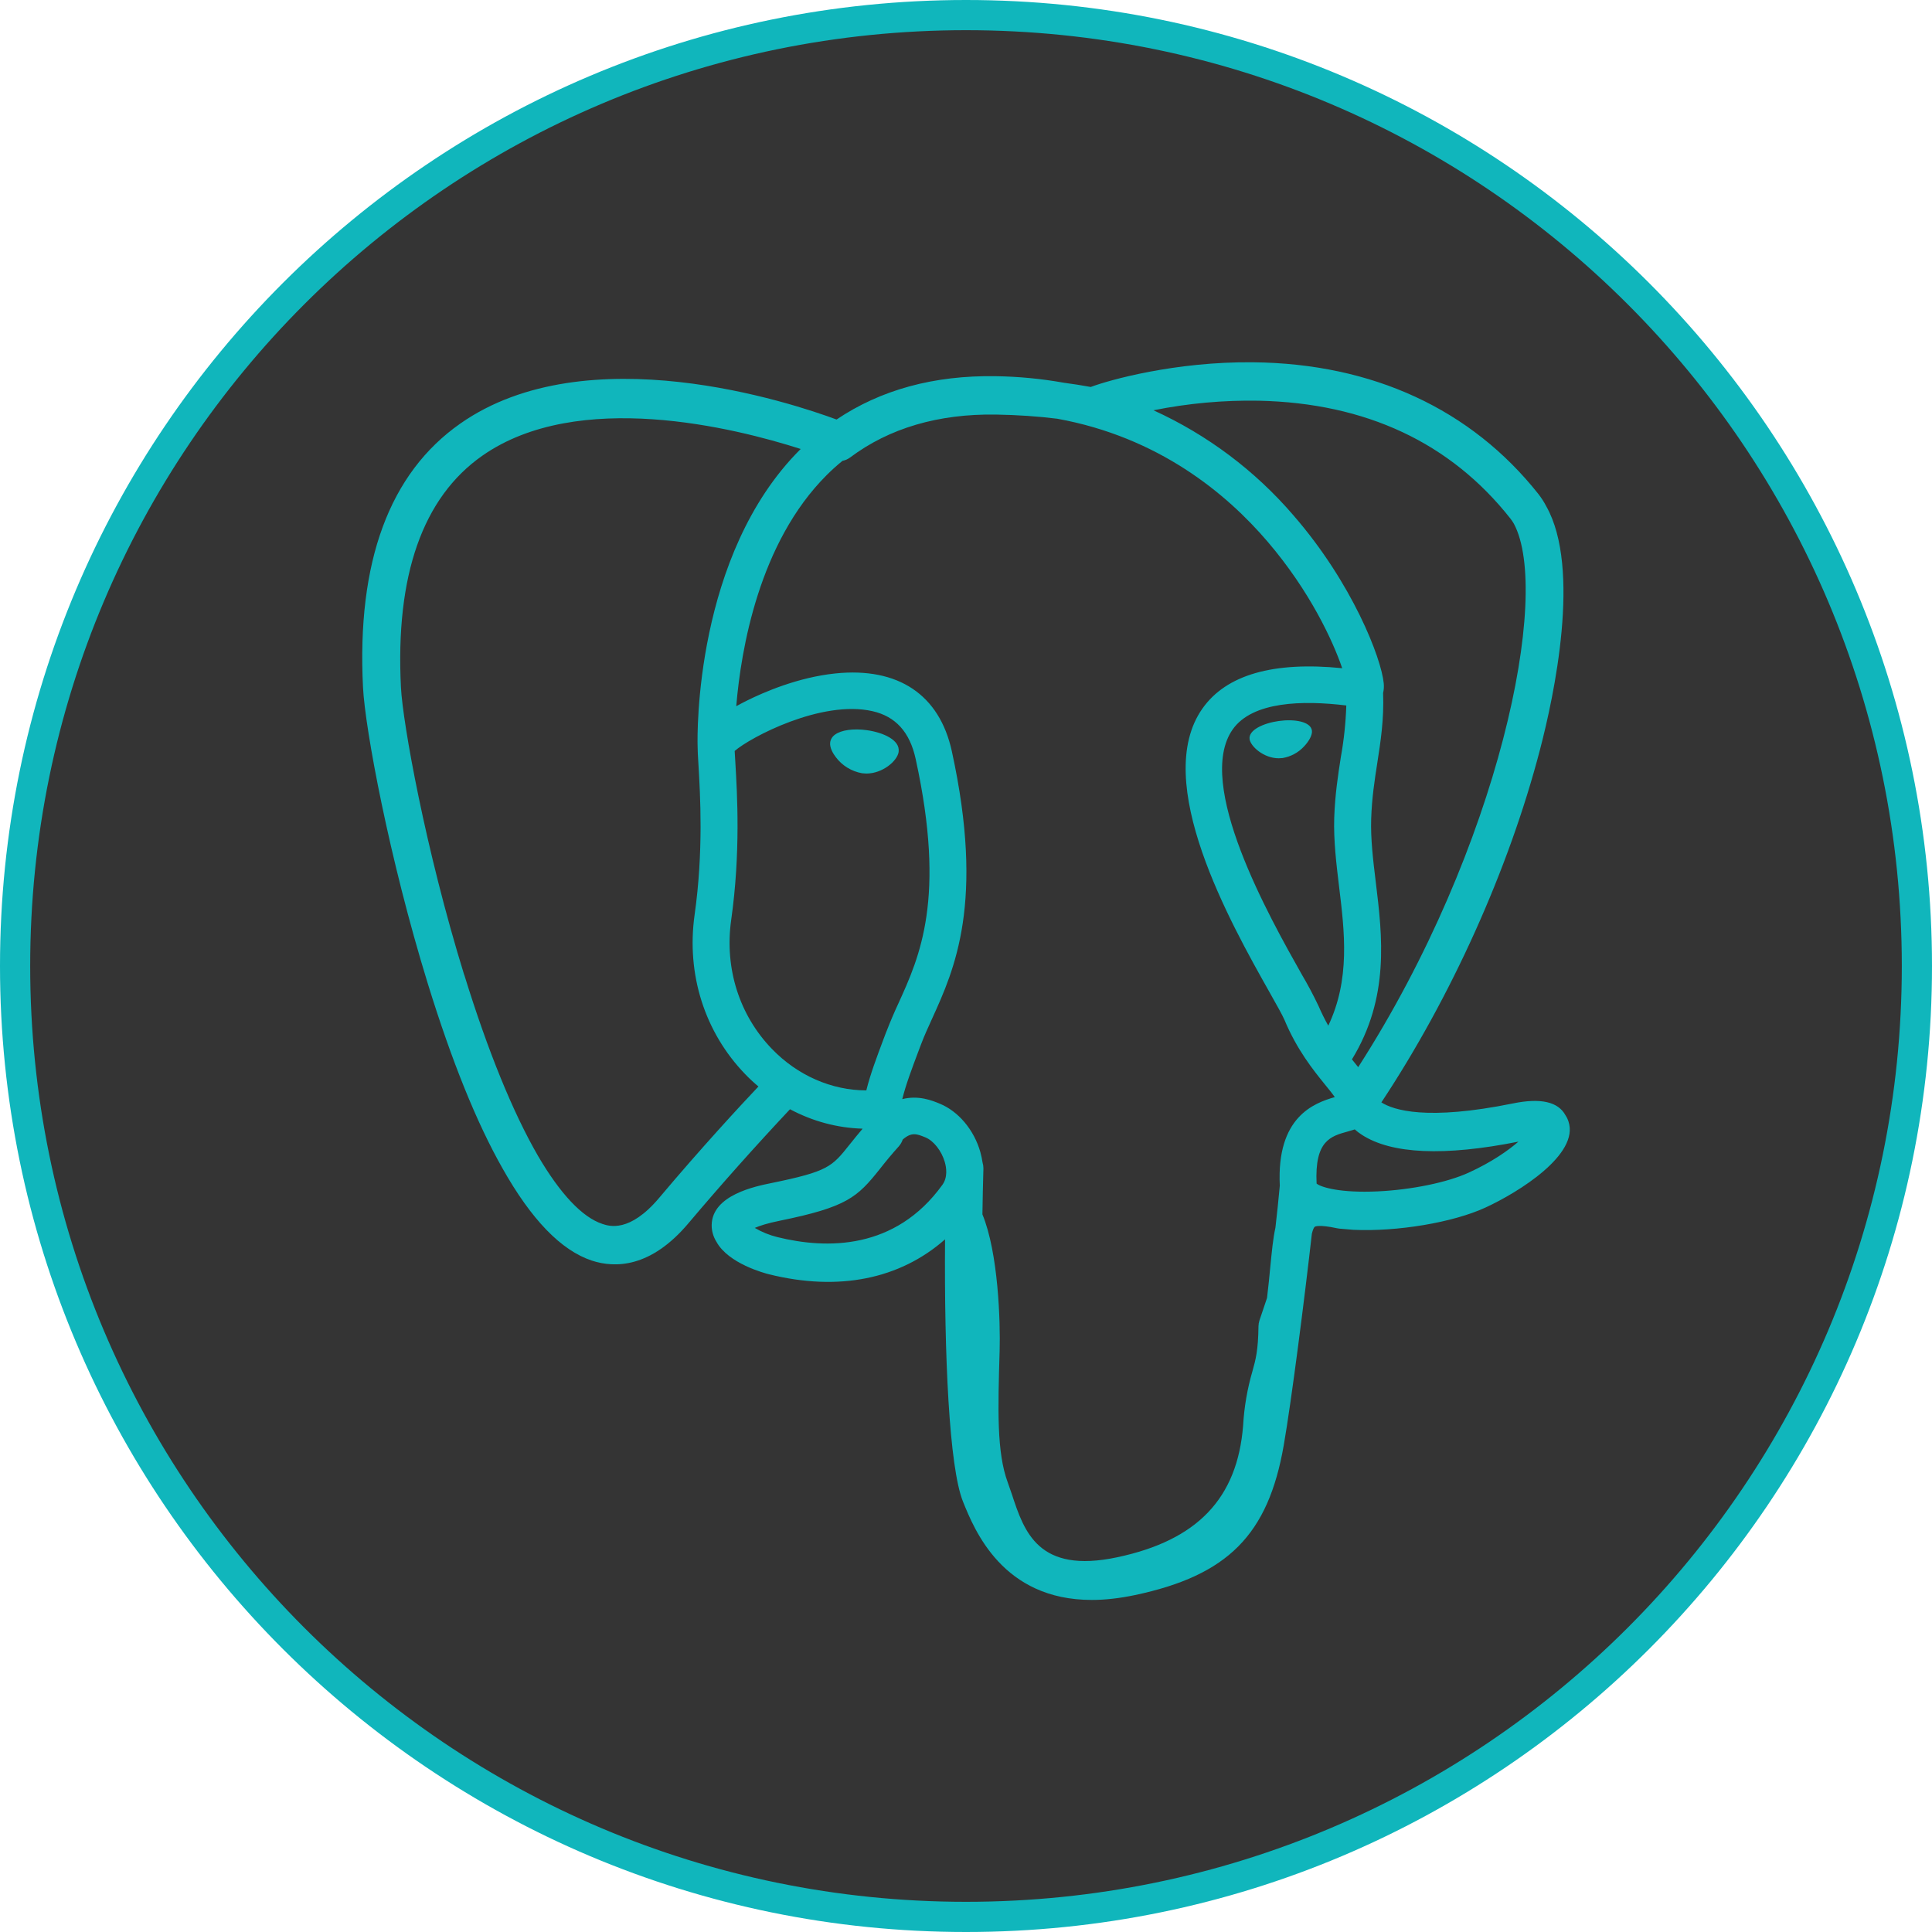
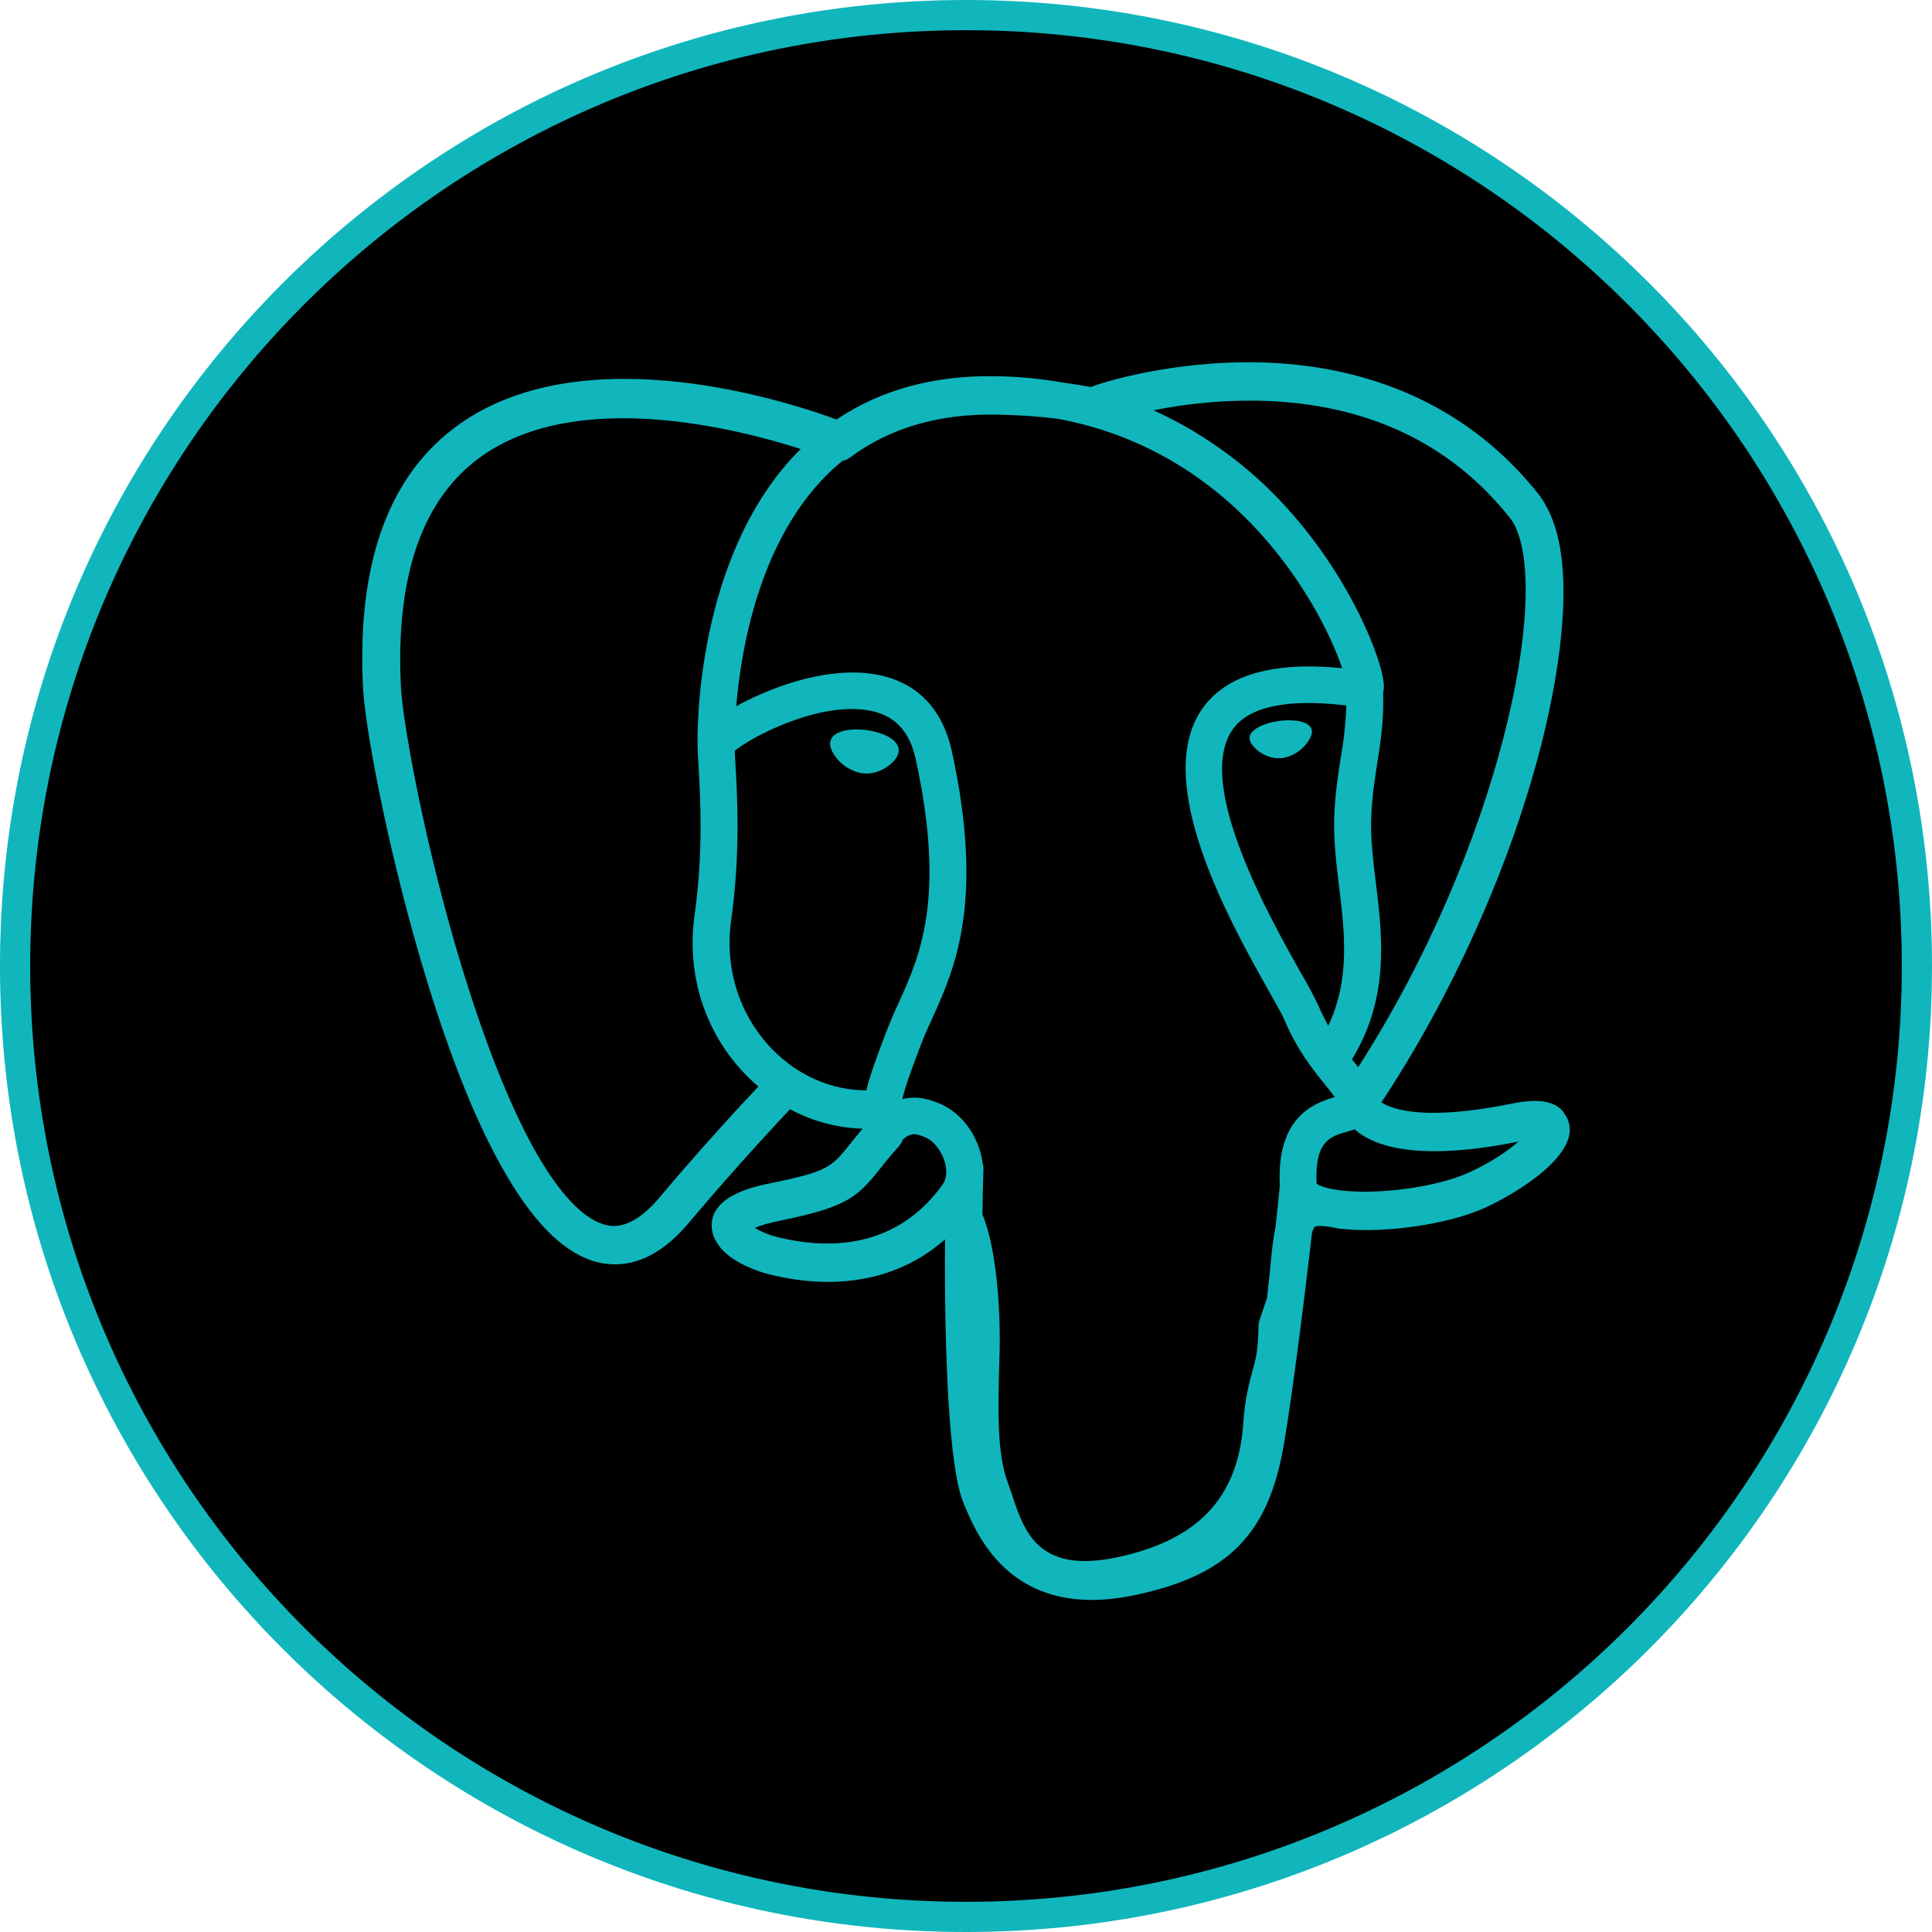
- <svg xmlns="http://www.w3.org/2000/svg" width="64" height="64" viewBox="0 0 64 64" fill="none">
-   <circle cx="32" cy="32" r="31.5" fill="#343434" stroke="#10B6BC" />
+ <svg xmlns="http://www.w3.org/2000/svg" width="64" height="64" viewBox="0 0 64 64">
+   <circle cx="32" cy="32" r="31.5" stroke="#10B6BC" />
  <path d="M51.958 37.151C51.935 37.079 51.902 37.01 51.86 36.947C51.618 36.497 51.038 36.365 50.121 36.552C47.266 37.133 46.161 36.774 45.76 36.518C48.077 33.019 49.981 28.792 51.01 24.849C51.48 23.056 52.388 18.831 51.221 16.769C51.147 16.627 51.06 16.492 50.962 16.366C48.735 13.554 45.467 12.042 41.513 12.001C38.932 11.973 36.731 12.592 36.133 12.819C35.838 12.765 35.541 12.718 35.243 12.679C34.495 12.545 33.737 12.473 32.978 12.462C30.937 12.43 29.174 12.913 27.712 13.897C26.234 13.349 19.447 11.087 15.247 14.032C12.897 15.677 11.816 18.616 12.025 22.769C12.096 24.166 12.901 28.464 14.171 32.582C14.966 35.156 15.79 37.195 16.645 38.701C17.601 40.401 18.587 41.421 19.605 41.759C20.378 42.012 21.561 42.003 22.812 40.514C23.898 39.228 25.018 37.972 26.17 36.745C26.921 37.146 27.734 37.363 28.57 37.389V37.396C28.425 37.567 28.282 37.741 28.143 37.917C27.558 38.651 27.436 38.805 25.554 39.19C25.019 39.299 23.596 39.588 23.575 40.575C23.572 40.772 23.627 40.966 23.732 41.134C24.124 41.856 25.324 42.176 25.485 42.215C27.79 42.784 29.809 42.372 31.306 41.055C31.277 44.866 31.439 48.603 31.902 49.747C32.283 50.692 33.218 53 36.166 53C36.598 53.001 37.075 52.948 37.597 52.839C40.674 52.187 42.01 50.841 42.526 47.875C42.785 46.389 43.221 42.963 43.457 40.869C43.486 40.749 43.519 40.664 43.556 40.636C43.556 40.636 43.676 40.554 44.293 40.688L44.369 40.7L44.807 40.737L44.833 40.739C46.295 40.806 48.132 40.496 49.203 40.004C50.315 39.492 52.322 38.24 51.958 37.151ZM15.375 32.288C14.09 28.128 13.341 23.942 13.282 22.77C13.094 19.06 14.002 16.479 15.979 15.095C19.15 12.876 24.335 14.172 26.524 14.873L26.507 14.89C23.014 18.378 23.097 24.344 23.109 24.709C23.109 24.849 23.119 25.049 23.137 25.324C23.195 26.326 23.309 28.195 23.009 30.309C22.733 32.274 23.344 34.198 24.689 35.587C24.827 35.73 24.972 35.865 25.124 35.992C24.525 36.625 23.225 38.03 21.838 39.678C20.858 40.843 20.181 40.619 19.96 40.546C19.283 40.324 18.556 39.543 17.821 38.288C16.992 36.854 16.159 34.816 15.378 32.288M25.749 40.98C25.487 40.915 25.235 40.813 25.003 40.676C25.157 40.609 25.412 40.522 25.837 40.437C28.054 39.984 28.396 39.666 29.143 38.728C29.345 38.469 29.556 38.216 29.777 37.971C29.833 37.906 29.876 37.831 29.904 37.749C30.198 37.491 30.374 37.562 30.657 37.678C30.927 37.789 31.189 38.122 31.296 38.489C31.348 38.663 31.403 38.993 31.218 39.249C29.658 41.412 27.382 41.385 25.749 40.98ZM29.364 34.167L29.274 34.406C29.045 35.016 28.831 35.583 28.698 36.121C27.546 36.118 26.424 35.629 25.573 34.749C24.489 33.63 23.997 32.074 24.221 30.479C24.537 28.244 24.421 26.298 24.359 25.253L24.337 24.877C24.848 24.429 27.213 23.175 28.9 23.558C29.67 23.732 30.139 24.252 30.333 25.143C31.343 29.763 30.467 31.686 29.763 33.234C29.62 33.541 29.488 33.852 29.366 34.167M42.079 41.978C42.052 42.281 42.016 42.62 41.972 42.996L41.72 43.744C41.701 43.804 41.691 43.866 41.689 43.929C41.679 44.74 41.596 45.037 41.491 45.415C41.319 46.003 41.215 46.609 41.18 47.221C40.99 49.636 39.664 51.025 37.007 51.587C34.392 52.142 33.927 50.74 33.52 49.501C33.477 49.371 33.432 49.242 33.385 49.113C33.014 48.112 33.057 46.701 33.114 44.749C33.142 43.79 33.071 41.501 32.544 40.228C32.551 39.727 32.562 39.219 32.577 38.704C32.577 38.639 32.568 38.574 32.549 38.511C32.531 38.392 32.505 38.273 32.473 38.156C32.263 37.425 31.748 36.813 31.127 36.559C30.882 36.458 30.431 36.273 29.889 36.41C30.005 35.938 30.205 35.407 30.422 34.83L30.514 34.587C30.617 34.314 30.745 34.032 30.882 33.733C31.617 32.114 32.625 29.896 31.531 24.887C31.122 23.011 29.753 22.096 27.677 22.308C26.434 22.436 25.295 22.933 24.727 23.216C24.613 23.273 24.5 23.333 24.389 23.394C24.547 21.505 25.146 17.972 27.386 15.737C27.552 15.571 27.726 15.414 27.909 15.266C28 15.248 28.085 15.211 28.159 15.156C29.457 14.182 31.085 13.704 32.996 13.733C33.706 13.745 34.381 13.791 35.023 13.871C38.373 14.478 40.624 16.343 41.991 17.943C43.397 19.586 44.158 21.241 44.462 22.135C42.178 21.906 40.624 22.352 39.835 23.467C38.122 25.89 40.774 30.595 42.048 32.857C42.281 33.27 42.483 33.629 42.547 33.779C42.962 34.775 43.498 35.44 43.89 35.925C44.011 36.074 44.129 36.217 44.217 36.343C43.526 36.542 42.283 36.998 42.395 39.277C42.352 39.741 42.304 40.206 42.25 40.669C42.171 41.024 42.131 41.455 42.079 41.978ZM43.614 39.208C43.545 37.787 44.08 37.638 44.645 37.483L44.878 37.413C44.95 37.478 45.027 37.537 45.109 37.589C46.093 38.231 47.842 38.308 50.301 37.818C49.952 38.12 49.405 38.501 48.655 38.844C47.948 39.169 46.763 39.413 45.639 39.466C44.396 39.524 43.764 39.33 43.614 39.208ZM44.598 23.37C44.579 23.944 44.519 24.515 44.417 25.08C44.322 25.692 44.224 26.324 44.198 27.091C44.174 27.836 44.267 28.611 44.358 29.363C44.543 30.878 44.731 32.438 44.001 33.977C43.881 33.764 43.773 33.544 43.676 33.32C43.505 32.96 43.318 32.609 43.115 32.266C42.052 30.38 39.564 25.962 40.836 24.161C41.492 23.233 43.153 23.194 44.598 23.37ZM44.992 35.351L44.845 35.168L44.785 35.093C46.038 33.043 45.793 31.015 45.574 29.218C45.484 28.48 45.401 27.783 45.422 27.13C45.444 26.435 45.536 25.84 45.626 25.265C45.736 24.556 45.85 23.823 45.817 22.958C45.842 22.852 45.849 22.742 45.838 22.634C45.758 21.803 44.802 19.323 42.851 17.076C41.58 15.594 39.996 14.404 38.21 13.591C39.359 13.36 40.531 13.253 41.703 13.274C45.246 13.352 48.048 14.664 50.031 17.174C50.073 17.228 50.112 17.285 50.147 17.345C51.395 19.661 49.672 28.065 44.992 35.351ZM29.77 24.902C29.727 25.21 29.235 25.625 28.698 25.625L28.558 25.615C28.207 25.553 27.895 25.361 27.684 25.077C27.605 24.974 27.477 24.773 27.501 24.59C27.509 24.539 27.527 24.49 27.555 24.446C27.582 24.402 27.619 24.364 27.662 24.335C27.866 24.183 28.27 24.127 28.715 24.188C29.261 24.264 29.823 24.518 29.768 24.902M43.459 24.2C43.478 24.337 43.374 24.542 43.195 24.73C43.009 24.93 42.761 25.064 42.49 25.111L42.361 25.119C41.855 25.119 41.427 24.72 41.394 24.486C41.353 24.183 41.85 23.956 42.361 23.884C42.875 23.812 43.417 23.9 43.459 24.2Z" fill="#10B6BC" />
</svg>
